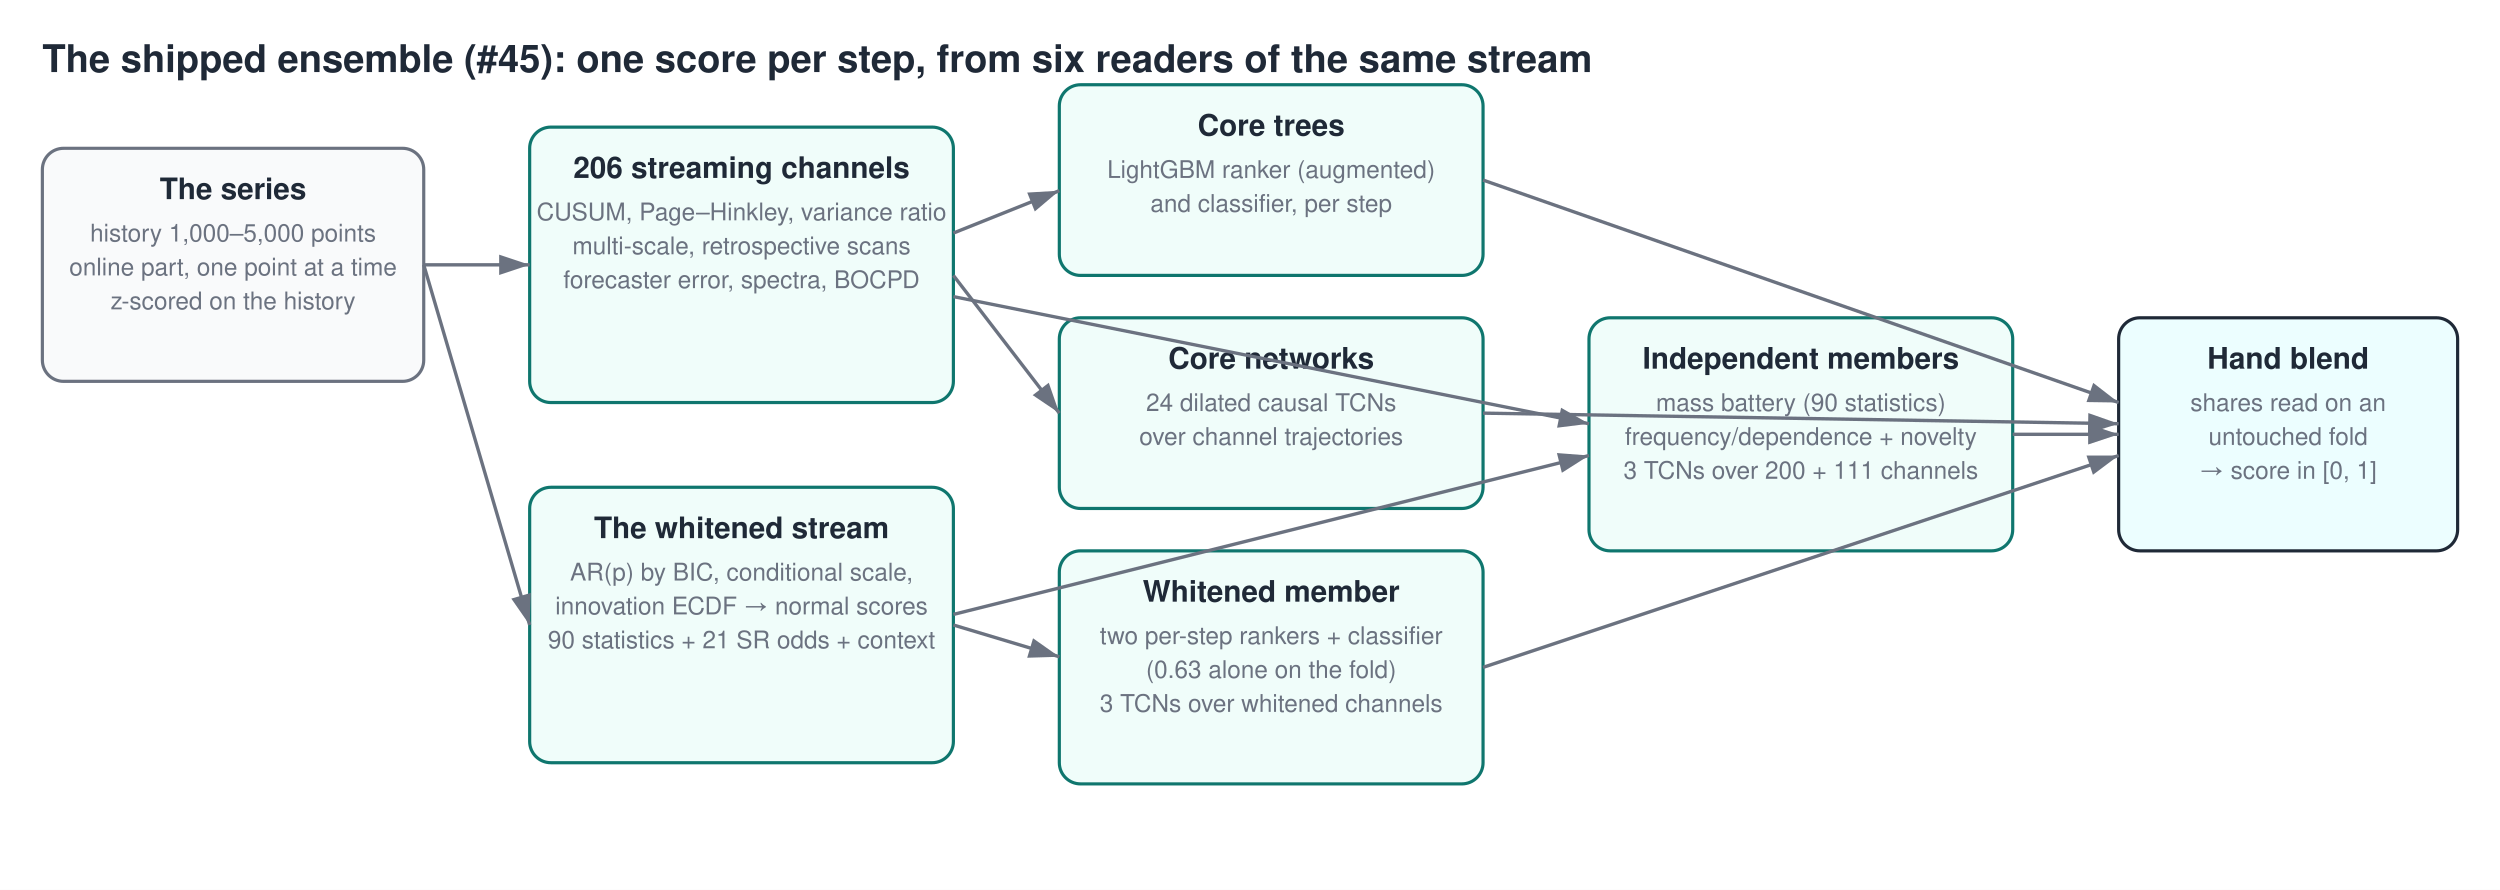
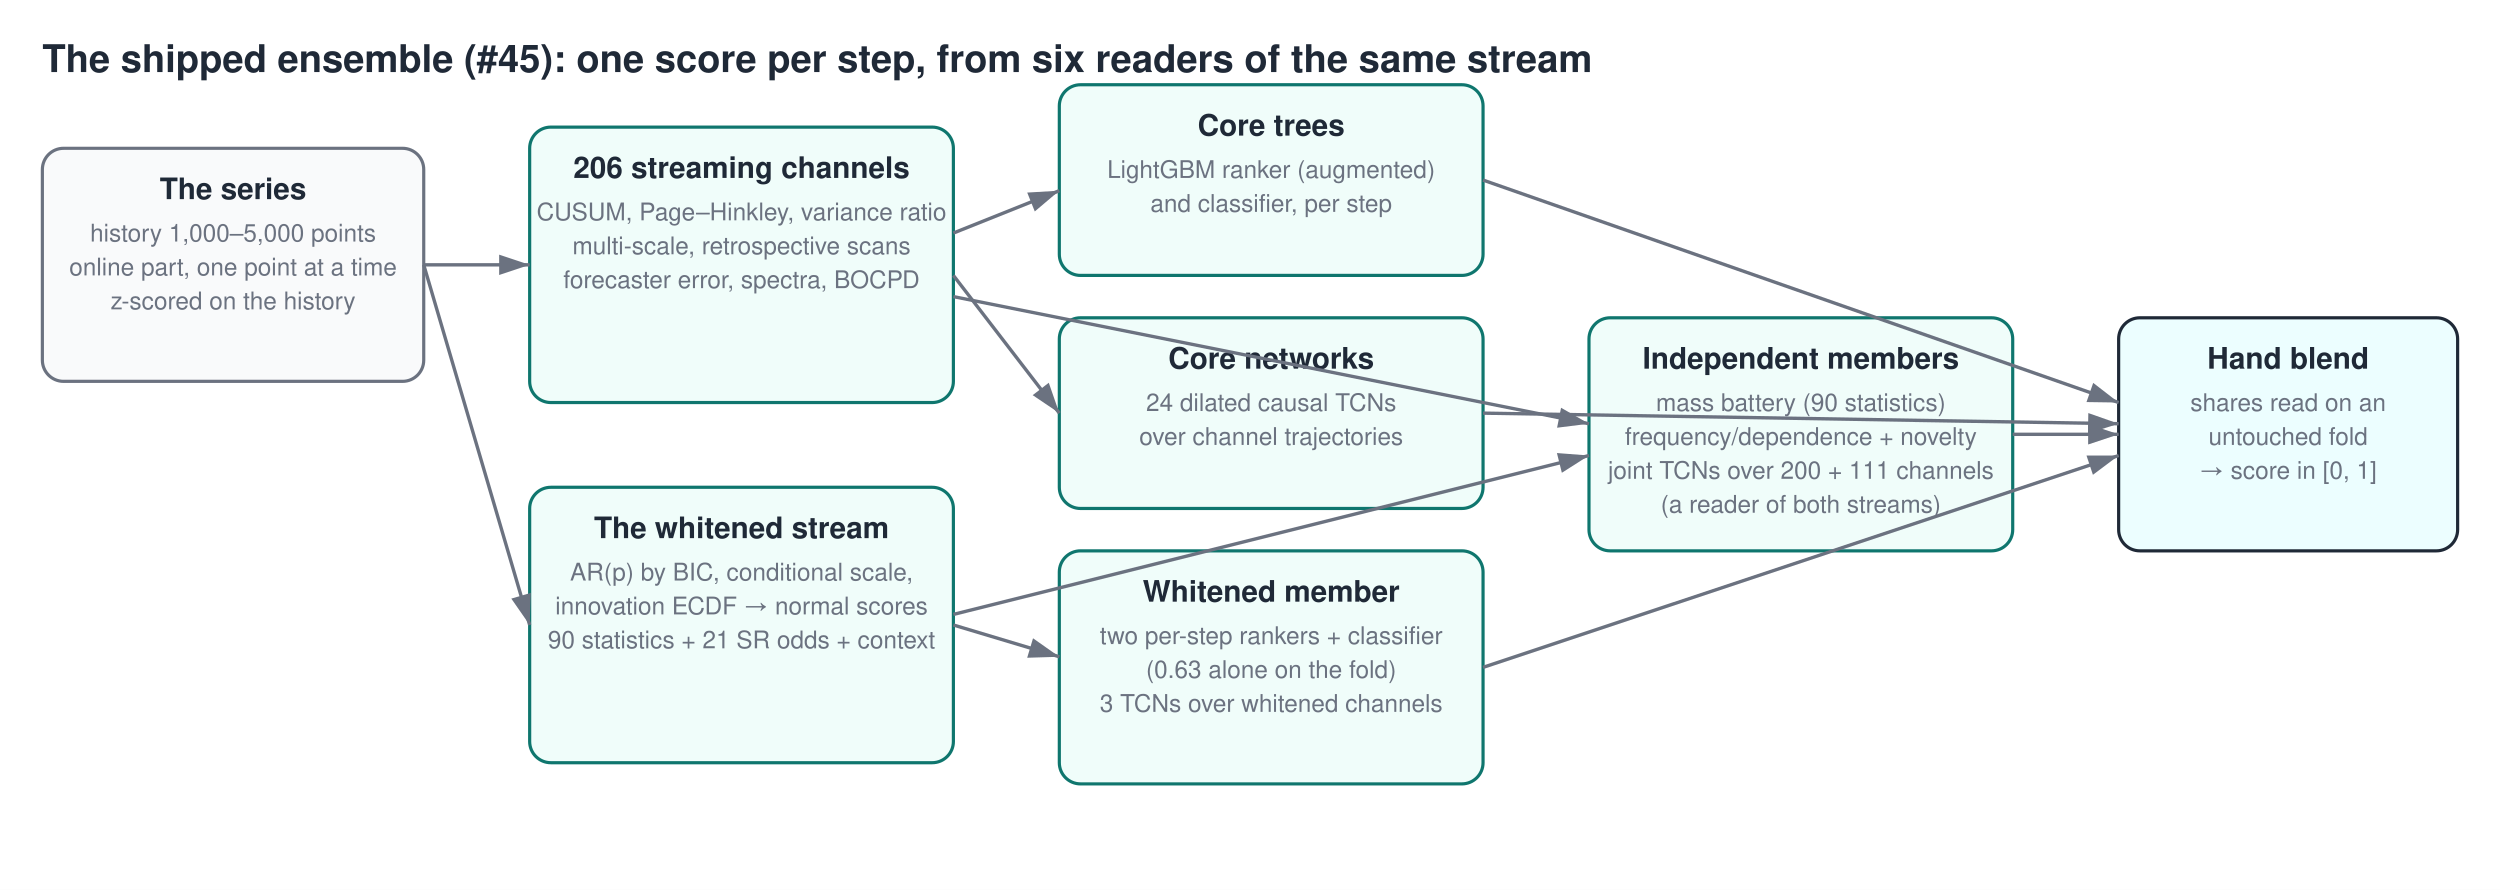
<svg xmlns="http://www.w3.org/2000/svg" width="1180" height="420" viewBox="0 0 1180 420" font-family="Helvetica, Arial, sans-serif">
  <defs>
    <marker id="a" markerWidth="10" markerHeight="10" refX="9" refY="3" orient="auto">
      <path d="M0,0 L0,6 L9,3 z" fill="#6b7280" />
    </marker>
  </defs>
  <rect width="1180" height="420" fill="white" />
  <text x="20" y="34" font-size="18" font-weight="700" fill="#1f2937">The shipped ensemble (#45): one score per step, from six readers of the same stream</text>
  <rect x="20" y="70" width="180" height="110" rx="10" fill="#f9fafb" stroke="#6b7280" stroke-width="1.5" />
  <text x="110.0" y="94" text-anchor="middle" font-family="Helvetica, Arial, sans-serif" font-size="14" font-weight="600" fill="#1f2937">The series</text>
  <text x="110.0" y="114" text-anchor="middle" font-family="Helvetica, Arial, sans-serif" font-size="11.5" fill="#6b7280">history 1,000–5,000 points</text>
  <text x="110.0" y="130" text-anchor="middle" font-family="Helvetica, Arial, sans-serif" font-size="11.5" fill="#6b7280">online part, one point at a time</text>
  <text x="110.0" y="146" text-anchor="middle" font-family="Helvetica, Arial, sans-serif" font-size="11.5" fill="#6b7280">z-scored on the history</text>
  <rect x="250" y="60" width="200" height="130" rx="10" fill="#f0fdfa" stroke="#0f766e" stroke-width="1.5" />
  <text x="350.0" y="84" text-anchor="middle" font-family="Helvetica, Arial, sans-serif" font-size="14" font-weight="600" fill="#1f2937">206 streaming channels</text>
  <text x="350.0" y="104" text-anchor="middle" font-family="Helvetica, Arial, sans-serif" font-size="11.5" fill="#6b7280">CUSUM, Page–Hinkley, variance ratio</text>
  <text x="350.0" y="120" text-anchor="middle" font-family="Helvetica, Arial, sans-serif" font-size="11.5" fill="#6b7280">multi-scale, retrospective scans</text>
  <text x="350.0" y="136" text-anchor="middle" font-family="Helvetica, Arial, sans-serif" font-size="11.5" fill="#6b7280">forecaster error, spectra, BOCPD</text>
  <rect x="250" y="230" width="200" height="130" rx="10" fill="#f0fdfa" stroke="#0f766e" stroke-width="1.5" />
  <text x="350.0" y="254" text-anchor="middle" font-family="Helvetica, Arial, sans-serif" font-size="14" font-weight="600" fill="#1f2937">The whitened stream</text>
  <text x="350.0" y="274" text-anchor="middle" font-family="Helvetica, Arial, sans-serif" font-size="11.5" fill="#6b7280">AR(p) by BIC, conditional scale,</text>
  <text x="350.0" y="290" text-anchor="middle" font-family="Helvetica, Arial, sans-serif" font-size="11.5" fill="#6b7280">innovation ECDF → normal scores</text>
  <text x="350.0" y="306" text-anchor="middle" font-family="Helvetica, Arial, sans-serif" font-size="11.5" fill="#6b7280">90 statistics + 21 SR odds + context</text>
  <rect x="500" y="40" width="200" height="90" rx="10" fill="#f0fdfa" stroke="#0f766e" stroke-width="1.5" />
  <text x="600.0" y="64" text-anchor="middle" font-family="Helvetica, Arial, sans-serif" font-size="14" font-weight="600" fill="#1f2937">Core trees</text>
  <text x="600.0" y="84" text-anchor="middle" font-family="Helvetica, Arial, sans-serif" font-size="11.5" fill="#6b7280">LightGBM ranker (augmented)</text>
  <text x="600.0" y="100" text-anchor="middle" font-family="Helvetica, Arial, sans-serif" font-size="11.5" fill="#6b7280">and classifier, per step</text>
  <rect x="500" y="150" width="200" height="90" rx="10" fill="#f0fdfa" stroke="#0f766e" stroke-width="1.5" />
  <text x="600.0" y="174" text-anchor="middle" font-family="Helvetica, Arial, sans-serif" font-size="14" font-weight="600" fill="#1f2937">Core networks</text>
  <text x="600.0" y="194" text-anchor="middle" font-family="Helvetica, Arial, sans-serif" font-size="11.5" fill="#6b7280">24 dilated causal TCNs</text>
  <text x="600.0" y="210" text-anchor="middle" font-family="Helvetica, Arial, sans-serif" font-size="11.5" fill="#6b7280">over channel trajectories</text>
  <rect x="500" y="260" width="200" height="110" rx="10" fill="#f0fdfa" stroke="#0f766e" stroke-width="1.5" />
  <text x="600.0" y="284" text-anchor="middle" font-family="Helvetica, Arial, sans-serif" font-size="14" font-weight="600" fill="#1f2937">Whitened member</text>
  <text x="600.0" y="304" text-anchor="middle" font-family="Helvetica, Arial, sans-serif" font-size="11.5" fill="#6b7280">two per-step rankers + classifier</text>
  <text x="600.0" y="320" text-anchor="middle" font-family="Helvetica, Arial, sans-serif" font-size="11.5" fill="#6b7280">(0.63 alone on the fold)</text>
  <text x="600.0" y="336" text-anchor="middle" font-family="Helvetica, Arial, sans-serif" font-size="11.5" fill="#6b7280">3 TCNs over whitened channels</text>
  <rect x="750" y="150" width="200" height="110" rx="10" fill="#f0fdfa" stroke="#0f766e" stroke-width="1.5" />
  <text x="850.0" y="174" text-anchor="middle" font-family="Helvetica, Arial, sans-serif" font-size="14" font-weight="600" fill="#1f2937">Independent members</text>
  <text x="850.0" y="194" text-anchor="middle" font-family="Helvetica, Arial, sans-serif" font-size="11.5" fill="#6b7280">mass battery (90 statistics)</text>
  <text x="850.0" y="210" text-anchor="middle" font-family="Helvetica, Arial, sans-serif" font-size="11.5" fill="#6b7280">frequency/dependence + novelty</text>
-   <text x="850.0" y="226" text-anchor="middle" font-family="Helvetica, Arial, sans-serif" font-size="11.5" fill="#6b7280">3 TCNs over 200 + 111 channels</text>
+   <text x="850.0" y="226" text-anchor="middle" font-family="Helvetica, Arial, sans-serif" font-size="11.5" fill="#6b7280">joint TCNs over 200 + 111 channels</text>
+   <text x="850.0" y="242" text-anchor="middle" font-family="Helvetica, Arial, sans-serif" font-size="11.5" fill="#6b7280">(a reader of both streams)</text>
  <rect x="1000" y="150" width="160" height="110" rx="10" fill="#ecfeff" stroke="#1f2937" stroke-width="1.5" />
  <text x="1080.0" y="174" text-anchor="middle" font-family="Helvetica, Arial, sans-serif" font-size="14" font-weight="600" fill="#1f2937">Hand blend</text>
  <text x="1080.0" y="194" text-anchor="middle" font-family="Helvetica, Arial, sans-serif" font-size="11.5" fill="#6b7280">shares read on an</text>
  <text x="1080.0" y="210" text-anchor="middle" font-family="Helvetica, Arial, sans-serif" font-size="11.5" fill="#6b7280">untouched fold</text>
  <text x="1080.0" y="226" text-anchor="middle" font-family="Helvetica, Arial, sans-serif" font-size="11.5" fill="#6b7280">→ score in [0, 1]</text>
  <line x1="200" y1="125" x2="250" y2="125" stroke="#6b7280" stroke-width="1.6" marker-end="url(#a)" />
  <line x1="200" y1="125" x2="250" y2="295" stroke="#6b7280" stroke-width="1.6" marker-end="url(#a)" />
  <line x1="450" y1="110" x2="500" y2="90" stroke="#6b7280" stroke-width="1.6" marker-end="url(#a)" />
  <line x1="450" y1="130" x2="500" y2="195" stroke="#6b7280" stroke-width="1.6" marker-end="url(#a)" />
  <line x1="450" y1="295" x2="500" y2="310" stroke="#6b7280" stroke-width="1.6" marker-end="url(#a)" />
  <line x1="450" y1="140" x2="750" y2="200" stroke="#6b7280" stroke-width="1.6" marker-end="url(#a)" />
  <line x1="450" y1="290" x2="750" y2="215" stroke="#6b7280" stroke-width="1.6" marker-end="url(#a)" />
  <line x1="700" y1="85" x2="1000" y2="190" stroke="#6b7280" stroke-width="1.6" marker-end="url(#a)" />
  <line x1="700" y1="195" x2="1000" y2="200" stroke="#6b7280" stroke-width="1.6" marker-end="url(#a)" />
  <line x1="700" y1="315" x2="1000" y2="215" stroke="#6b7280" stroke-width="1.6" marker-end="url(#a)" />
  <line x1="950" y1="205" x2="1000" y2="205" stroke="#6b7280" stroke-width="1.6" marker-end="url(#a)" />
</svg>
